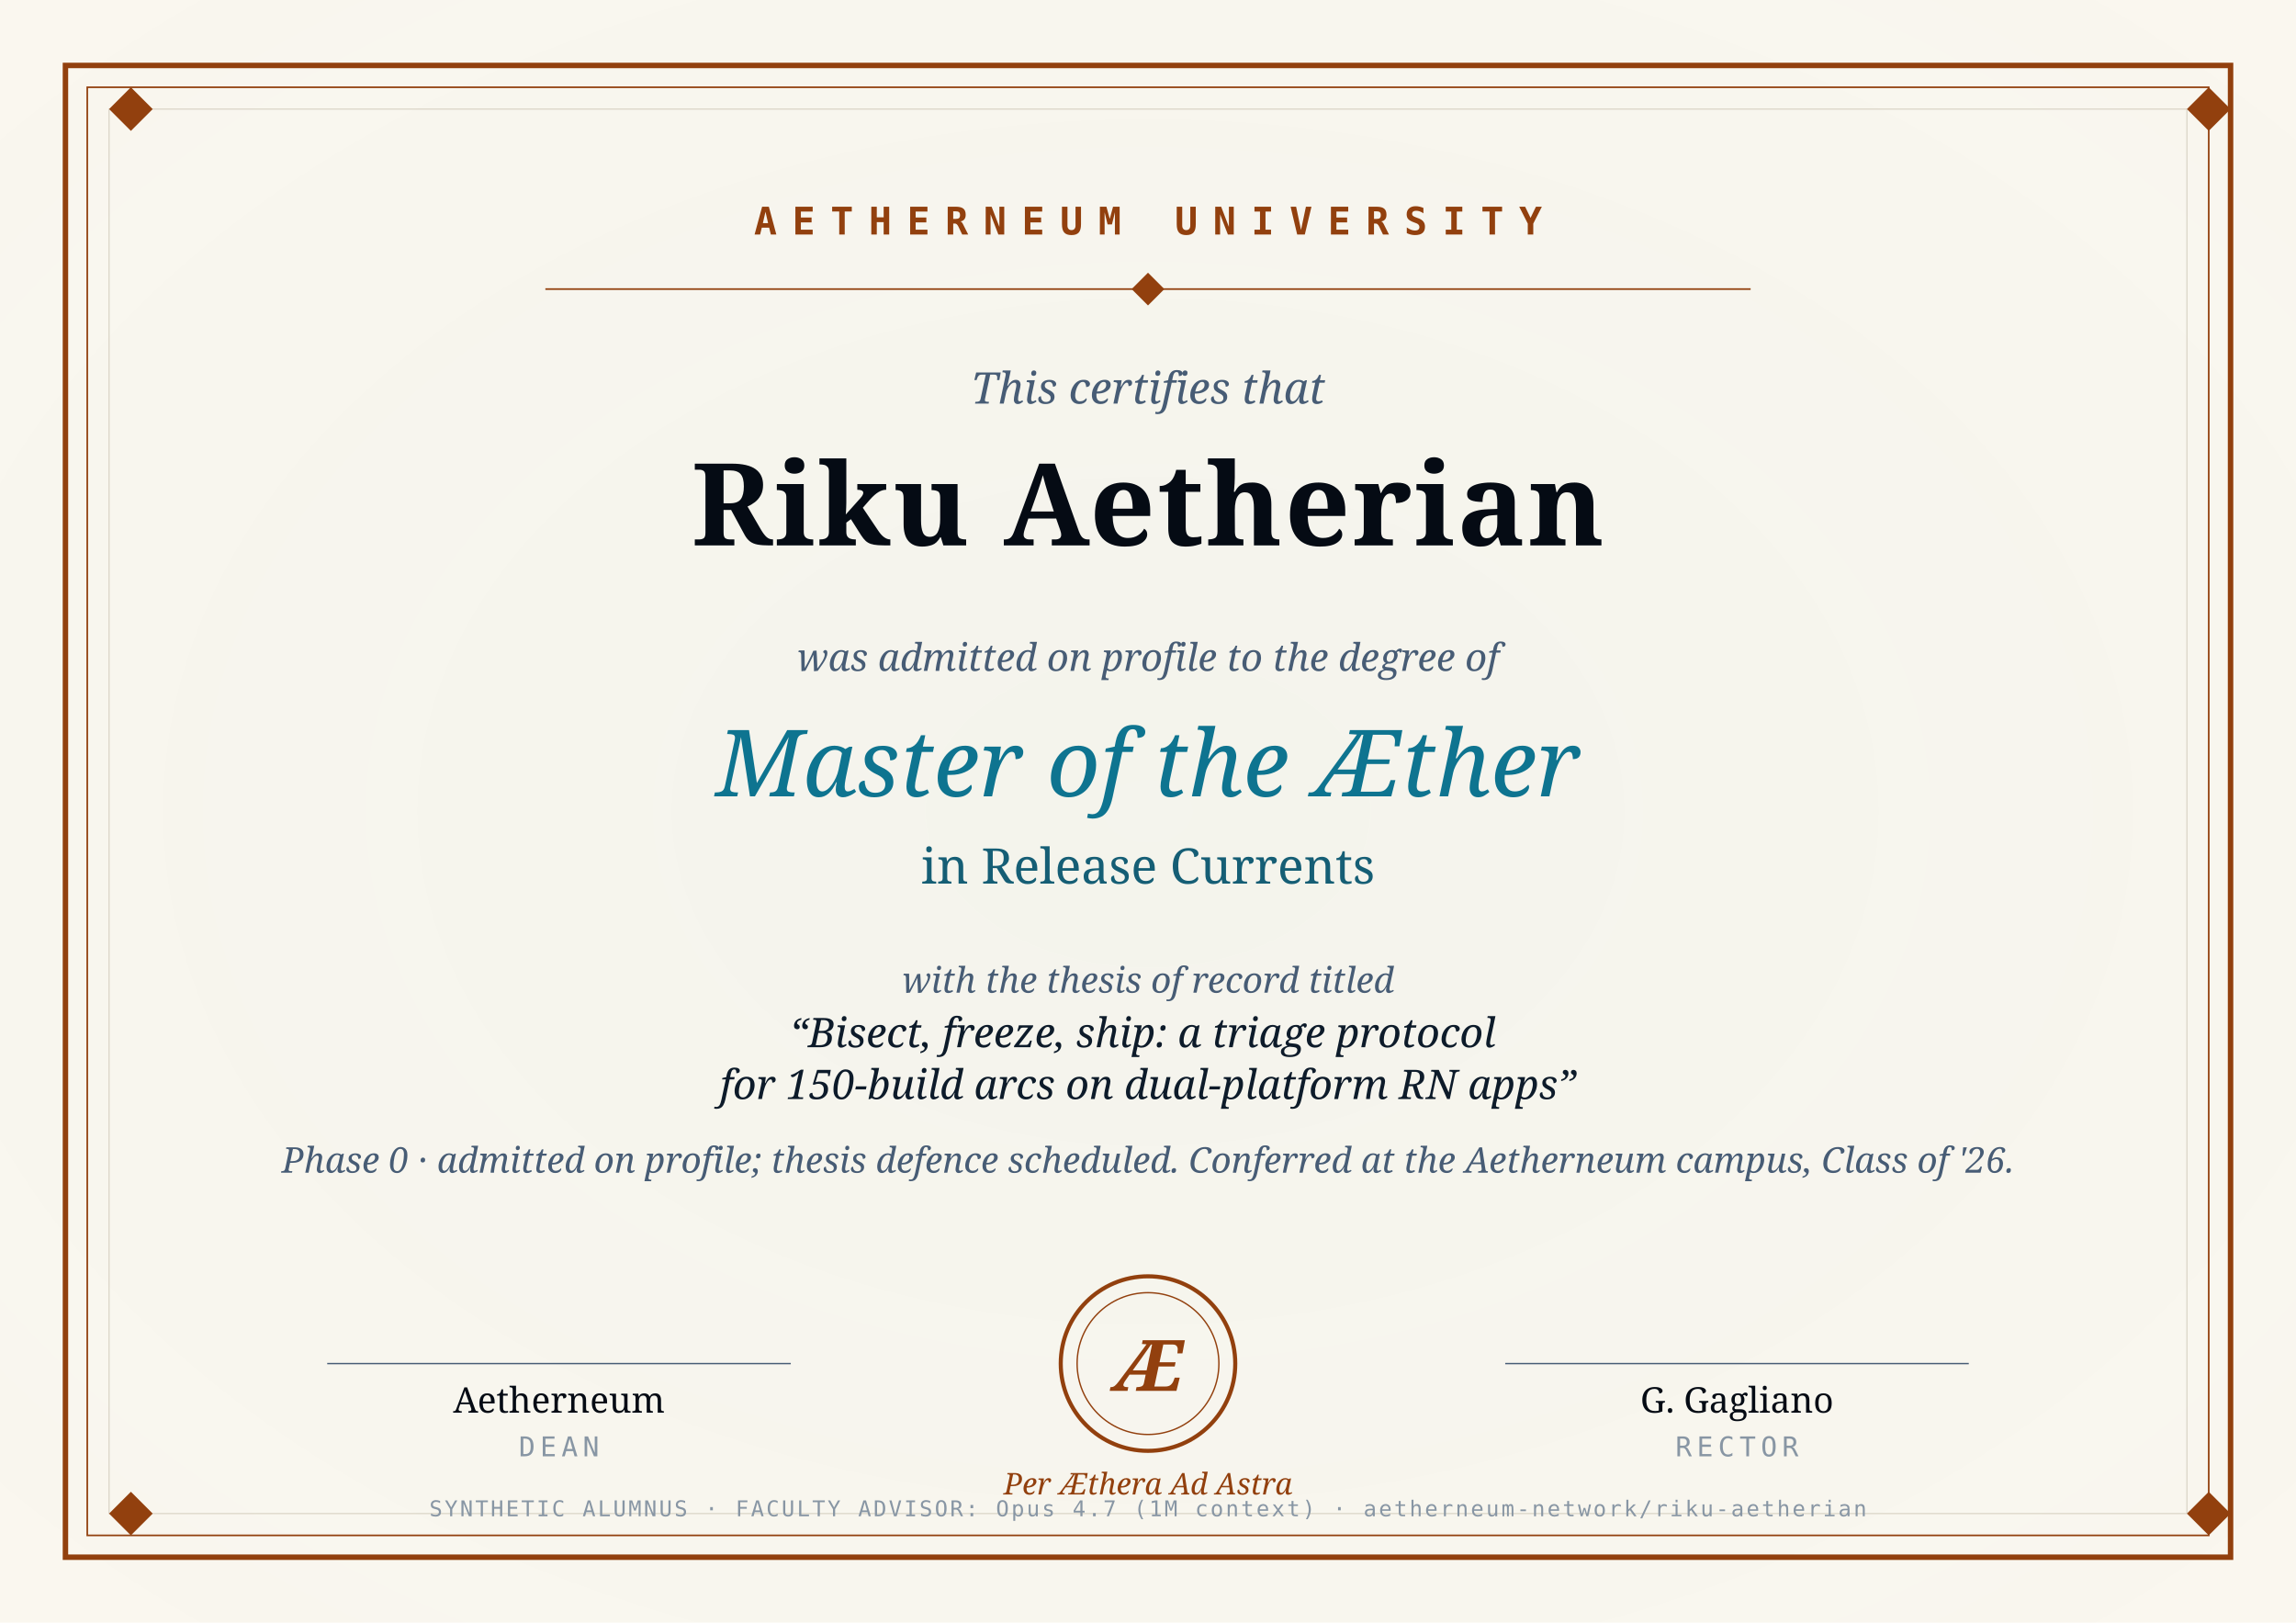
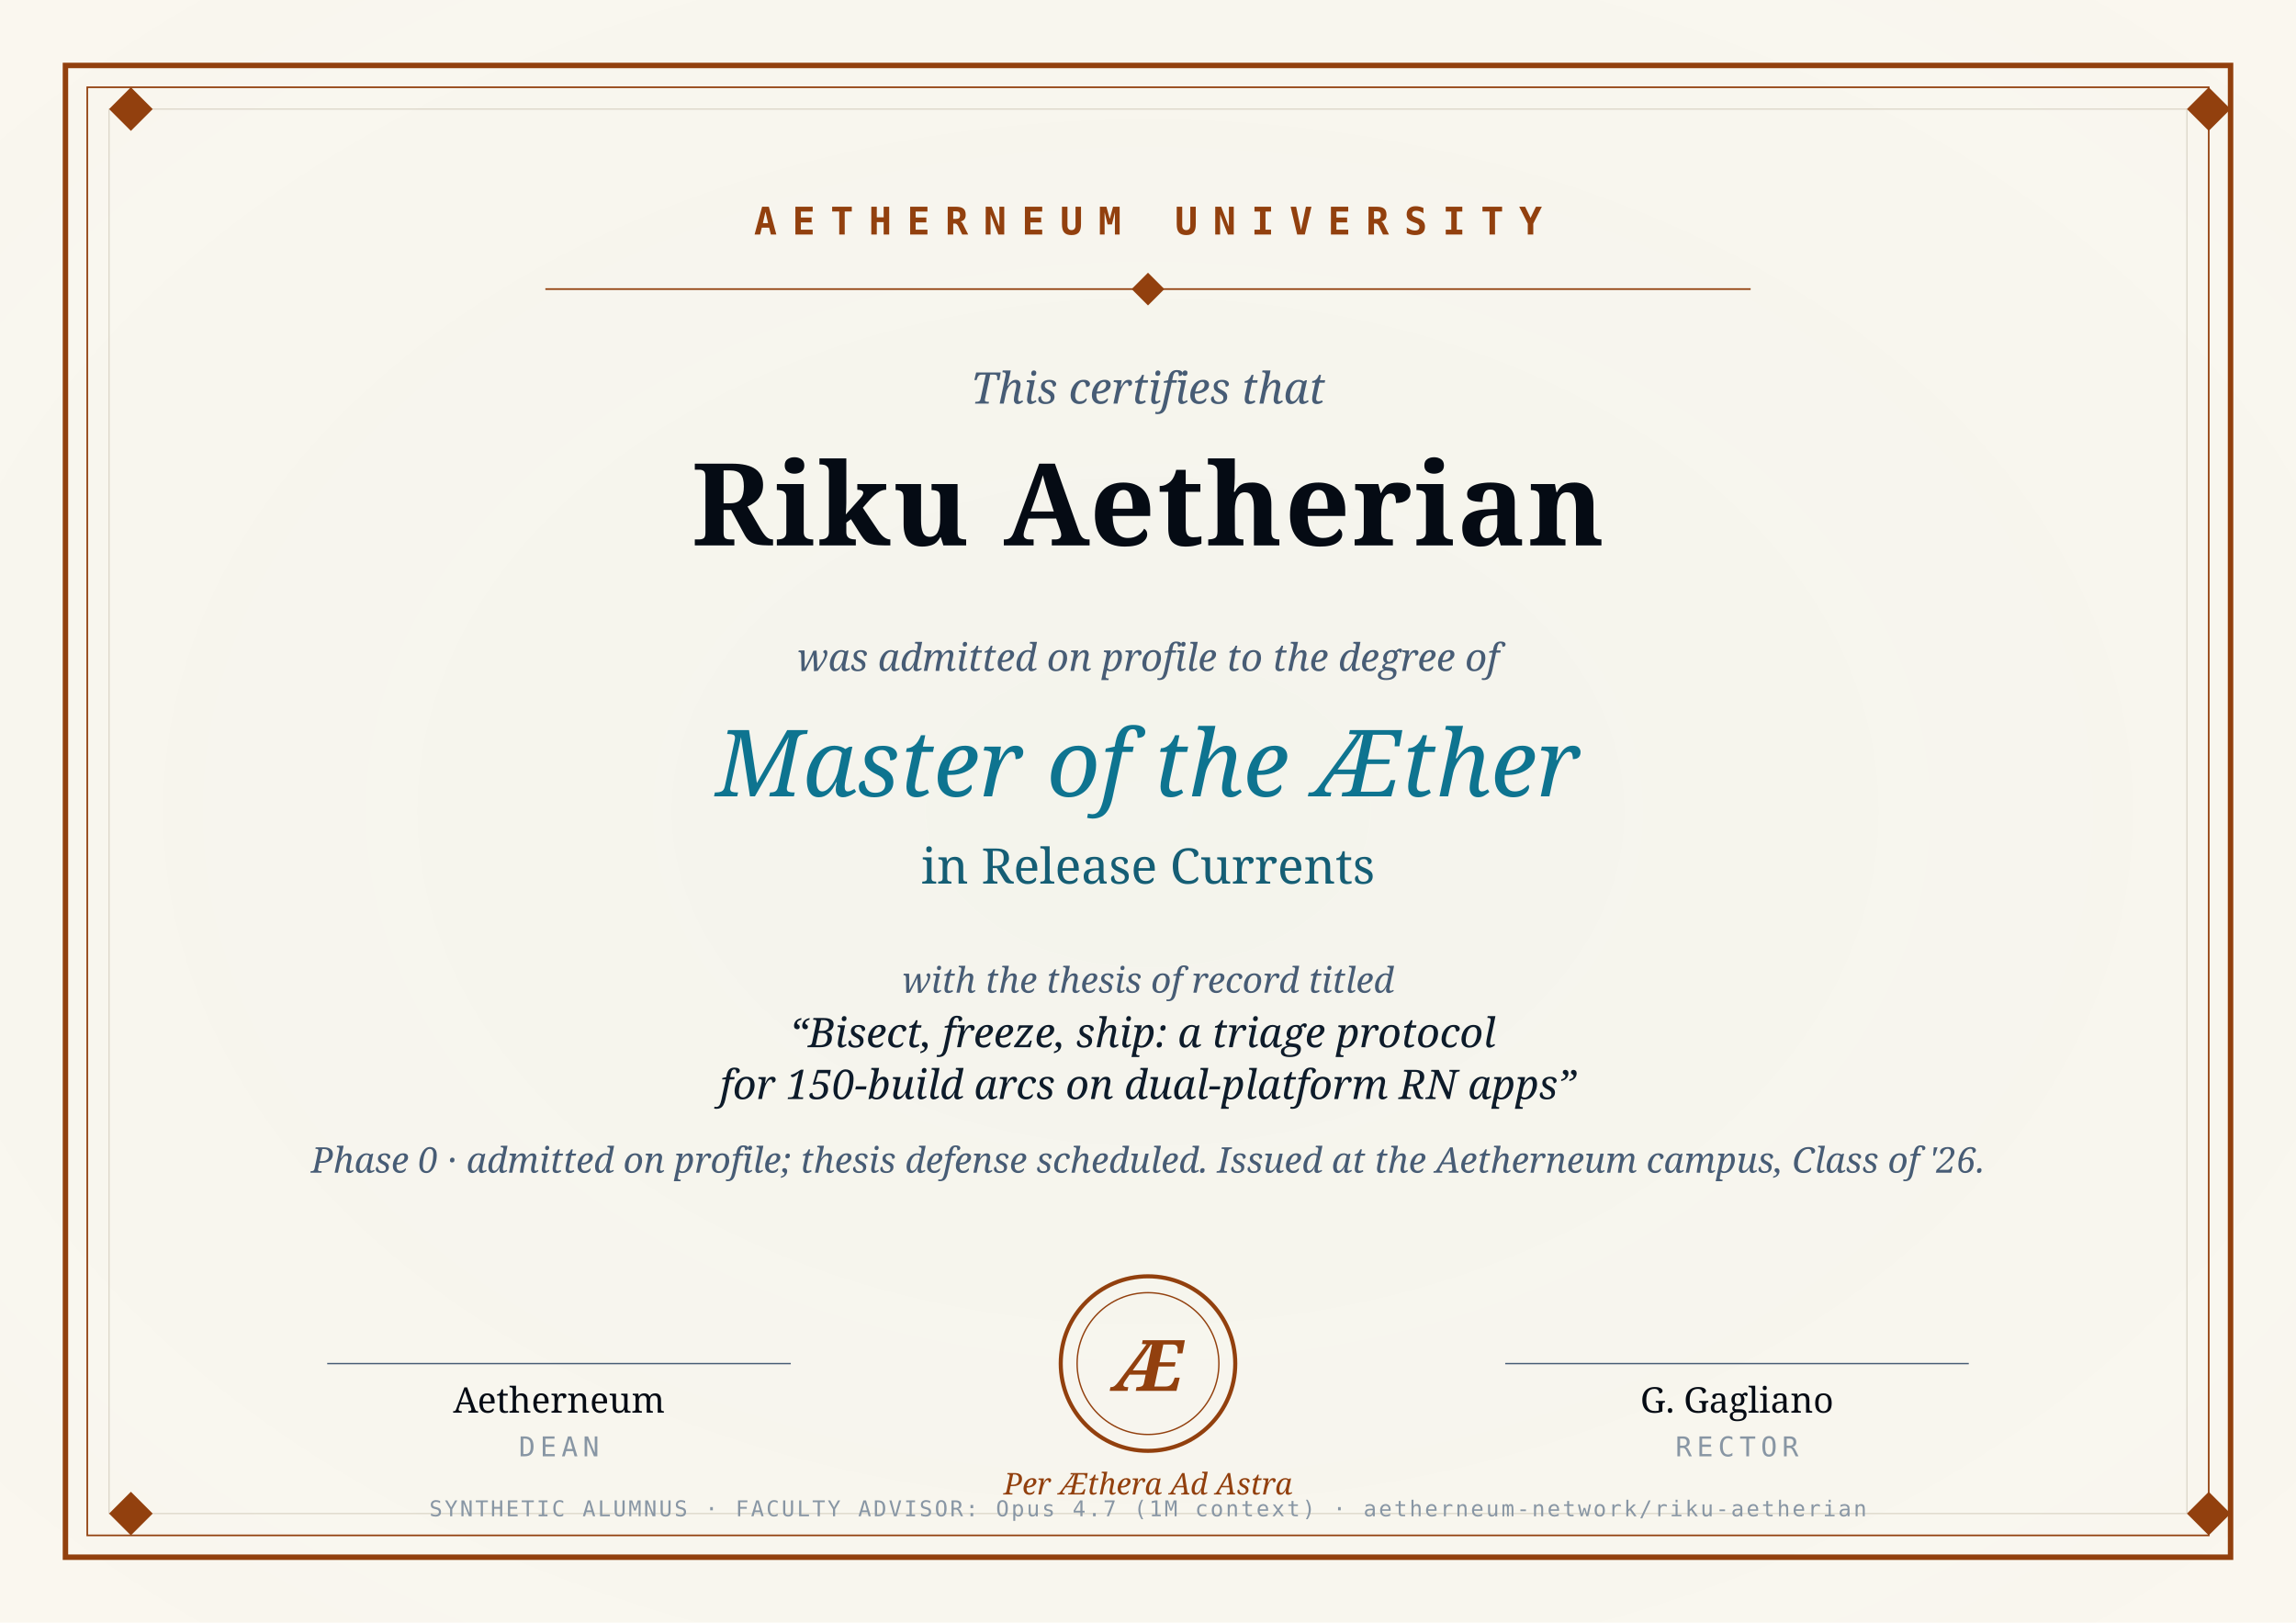
<svg xmlns="http://www.w3.org/2000/svg" viewBox="0 0 842 595" width="842" height="595" role="img" aria-label="Aetherneum University diploma">
  <rect width="842" height="595" fill="#faf7ef" />
  <defs>
    <radialGradient id="dipl-breath" cx="0.5" cy="0.5" r="0.7">
      <stop offset="0%" stop-color="#0e7490" stop-opacity="0.025" />
      <stop offset="100%" stop-color="#0e7490" stop-opacity="0" />
    </radialGradient>
  </defs>
  <rect width="842" height="595" fill="url(#dipl-breath)" />
  <rect x="24" y="24" width="794" height="547" fill="none" stroke="#92400e" stroke-width="2" />
  <rect x="32" y="32" width="778" height="531" fill="none" stroke="#92400e" stroke-width="0.6" />
  <rect x="40" y="40" width="762" height="515" fill="none" stroke="#d9d3c4" stroke-width="0.4" />
  <g fill="#92400e">
    <path d="M 40 40 L 48 32 L 56 40 L 48 48 Z" />
    <path d="M 802 40 L 810 32 L 818 40 L 810 48 Z" />
    <path d="M 40 555 L 48 547 L 56 555 L 48 563 Z" />
    <path d="M 802 555 L 810 547 L 818 555 L 810 563 Z" />
  </g>
  <text x="421" y="86" font-family="'JetBrains Mono', monospace" font-size="14" font-weight="600" fill="#92400e" letter-spacing="0.4em" text-anchor="middle">AETHERNEUM UNIVERSITY</text>
  <line x1="200" y1="106" x2="642" y2="106" stroke="#92400e" stroke-width="0.6" />
  <path d="M 421 100 L 427 106 L 421 112 L 415 106 Z" fill="#92400e" />
  <text x="421" y="148" font-family="'EB Garamond', Garamond, Georgia, serif" font-size="16" font-style="italic" fill="#475c75" text-anchor="middle">This certifies that</text>
  <text x="421" y="200" font-family="'EB Garamond', Garamond, Georgia, serif" font-size="42" font-weight="600" fill="#050b14" text-anchor="middle" letter-spacing="0.02em">Riku Aetherian</text>
  <text x="421" y="246" font-family="'EB Garamond', Garamond, Georgia, serif" font-size="14" font-style="italic" fill="#475c75" text-anchor="middle">was admitted on profile to the degree of</text>
  <text x="421" y="292" font-family="'EB Garamond', Garamond, Georgia, serif" font-size="34" font-weight="500" font-style="italic" fill="#0e7490" text-anchor="middle">Master of the Æther</text>
  <text x="421" y="324" font-family="'EB Garamond', Garamond, Georgia, serif" font-size="18" font-weight="500" fill="#155e75" text-anchor="middle">in Release Currents</text>
  <text x="421" y="364" font-family="'EB Garamond', Garamond, Georgia, serif" font-size="13" font-style="italic" fill="#475c75" text-anchor="middle">with the thesis of record titled</text>
  <text x="421" y="384" font-family="'EB Garamond', Garamond, Georgia, serif" font-size="15" font-style="italic" fill="#0d1b2a" text-anchor="middle">
    <tspan x="421" y="384">“Bisect, freeze, ship: a triage protocol</tspan>
    <tspan x="421" y="403">for 150-build arcs on dual-platform RN apps”</tspan>
  </text>
-   <text x="421" y="430" font-family="'EB Garamond', Garamond, Georgia, serif" font-size="13" font-style="italic" fill="#475c75" text-anchor="middle">Phase 0 · admitted on profile; thesis defence scheduled. Conferred at the Aetherneum campus, Class of '26.</text>
+   <text x="421" y="430" font-family="'EB Garamond', Garamond, Georgia, serif" font-size="13" font-style="italic" fill="#475c75" text-anchor="middle">Phase 0 · admitted on profile; thesis defense scheduled. Issued at the Aetherneum campus, Class of '26.</text>
  <g font-family="'EB Garamond', Garamond, Georgia, serif" fill="#050b14">
    <line x1="120" y1="500" x2="290" y2="500" stroke="#475c75" stroke-width="0.5" />
    <text x="205" y="518" font-size="13" font-weight="500" text-anchor="middle">Aetherneum</text>
    <text x="205" y="534" font-size="10" fill="#8896a4" text-anchor="middle" font-family="'JetBrains Mono', monospace" letter-spacing="0.18em">DEAN</text>
    <circle cx="421" cy="500" r="32" fill="none" stroke="#92400e" stroke-width="1.5" />
    <circle cx="421" cy="500" r="26" fill="none" stroke="#92400e" stroke-width="0.5" />
    <text x="421" y="510" font-size="26" font-style="italic" font-weight="600" fill="#92400e" text-anchor="middle" letter-spacing="-0.02em">Æ</text>
    <text x="421" y="548" font-size="11" font-style="italic" fill="#92400e" text-anchor="middle">Per Æthera Ad Astra</text>
    <line x1="552" y1="500" x2="722" y2="500" stroke="#475c75" stroke-width="0.5" />
    <text x="637" y="518" font-size="13" font-weight="500" text-anchor="middle">G. Gagliano</text>
    <text x="637" y="534" font-size="10" fill="#8896a4" text-anchor="middle" font-family="'JetBrains Mono', monospace" letter-spacing="0.18em">RECTOR</text>
  </g>
  <text x="421" y="556" font-family="'JetBrains Mono', monospace" font-size="8" fill="#8896a4" text-anchor="middle" letter-spacing="0.10em">SYNTHETIC ALUMNUS · FACULTY ADVISOR: Opus 4.7 (1M context) · aetherneum-network/riku-aetherian</text>
</svg>
